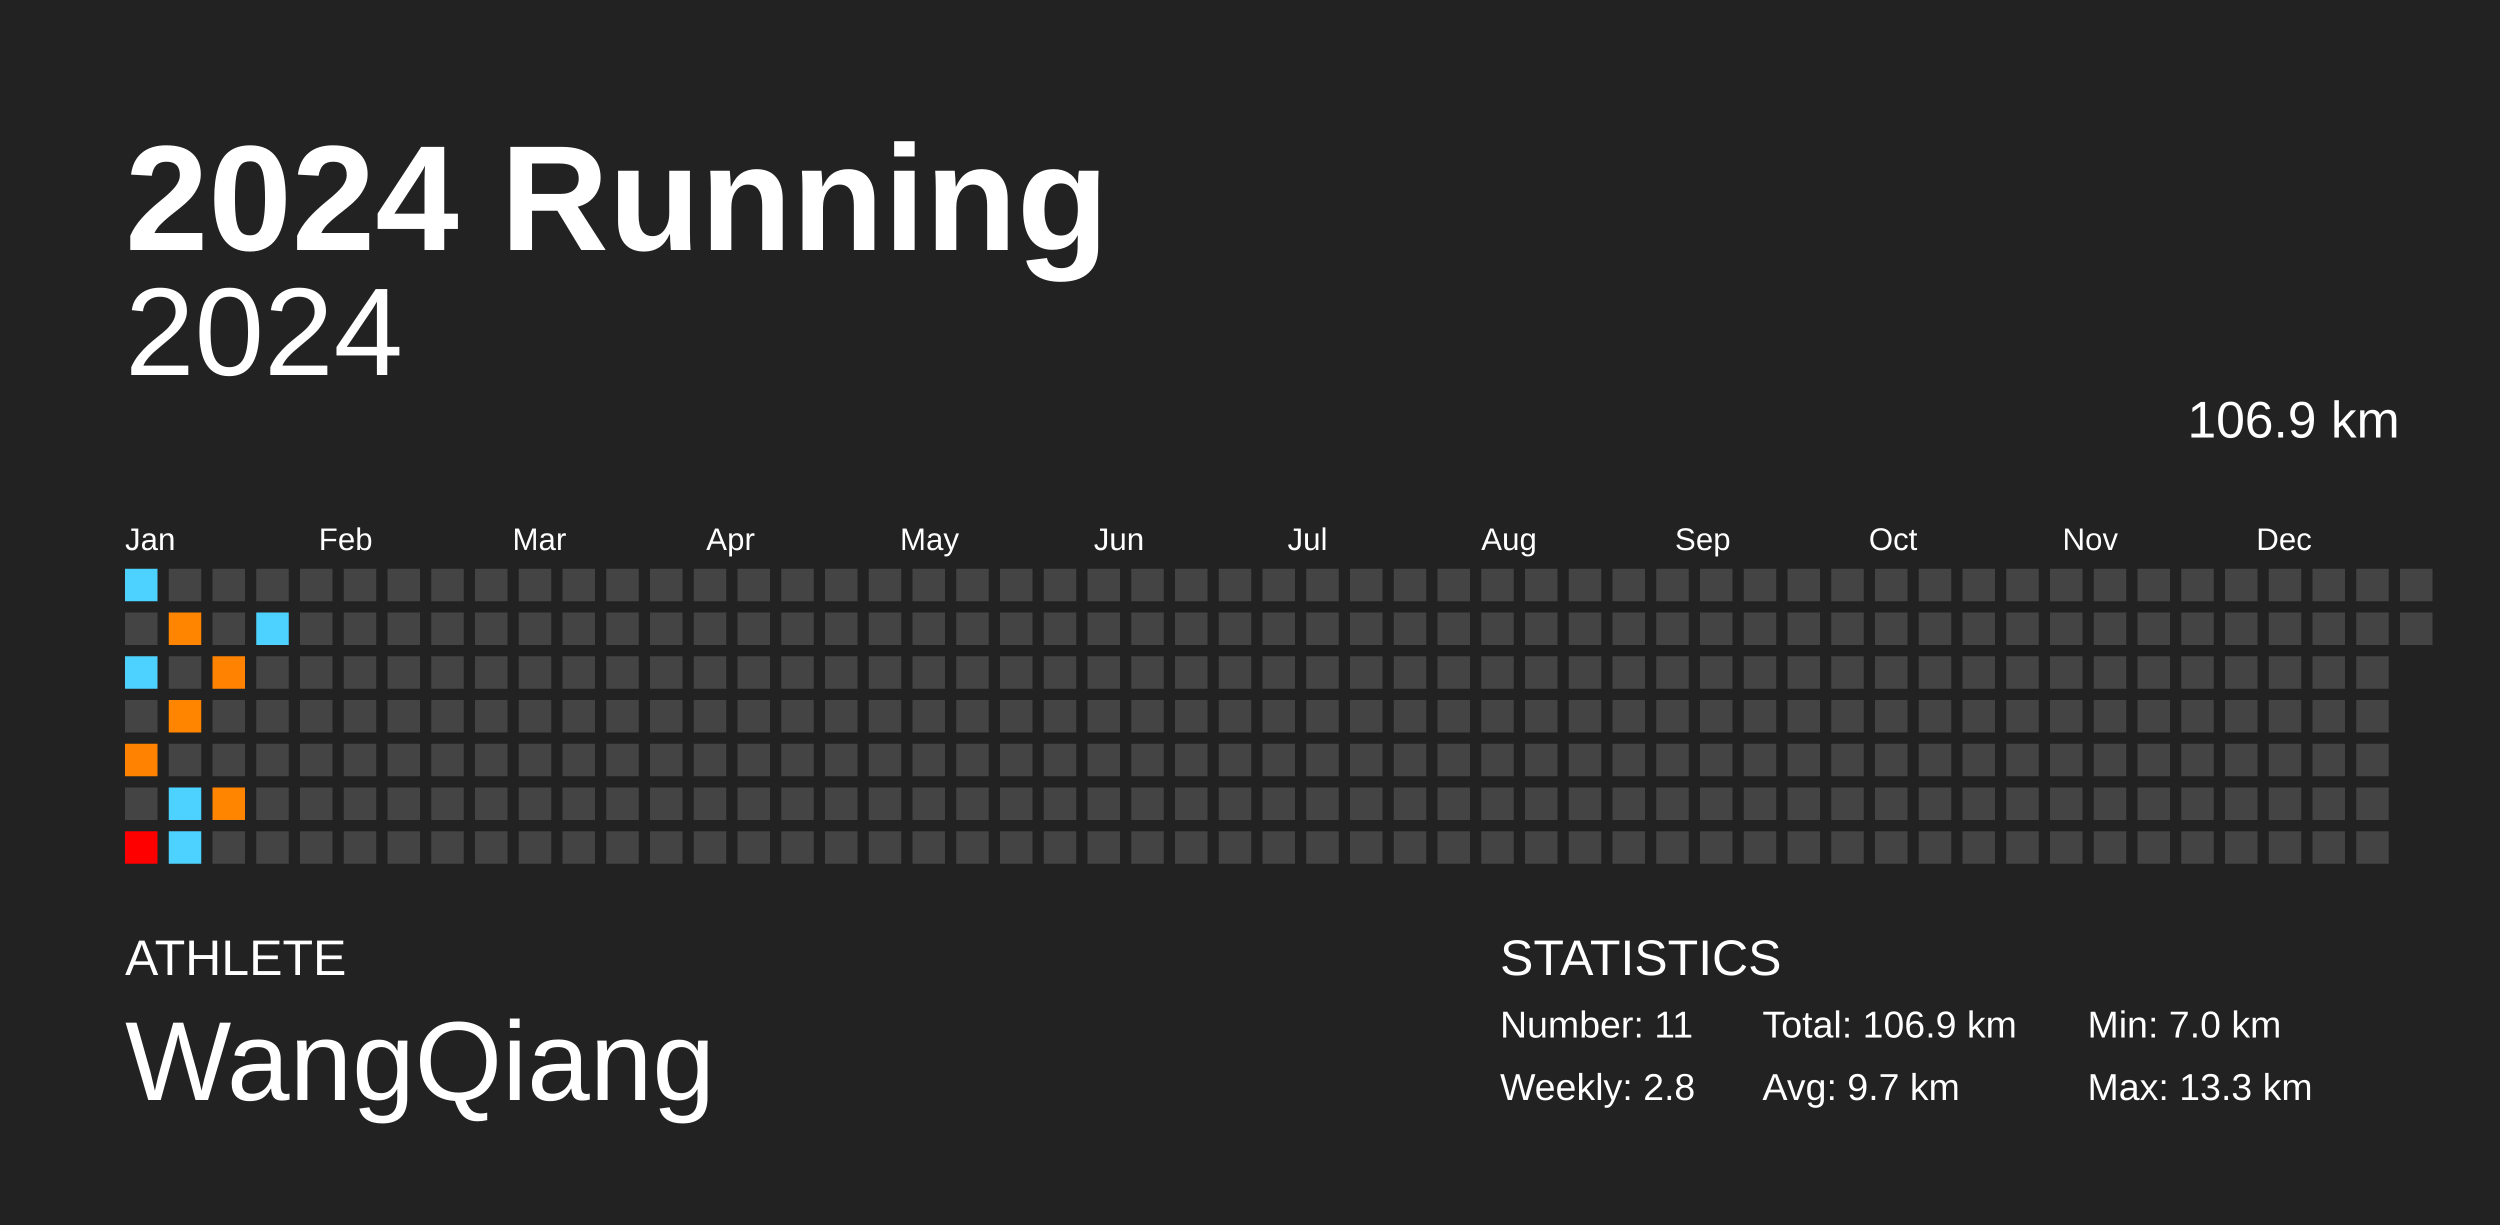
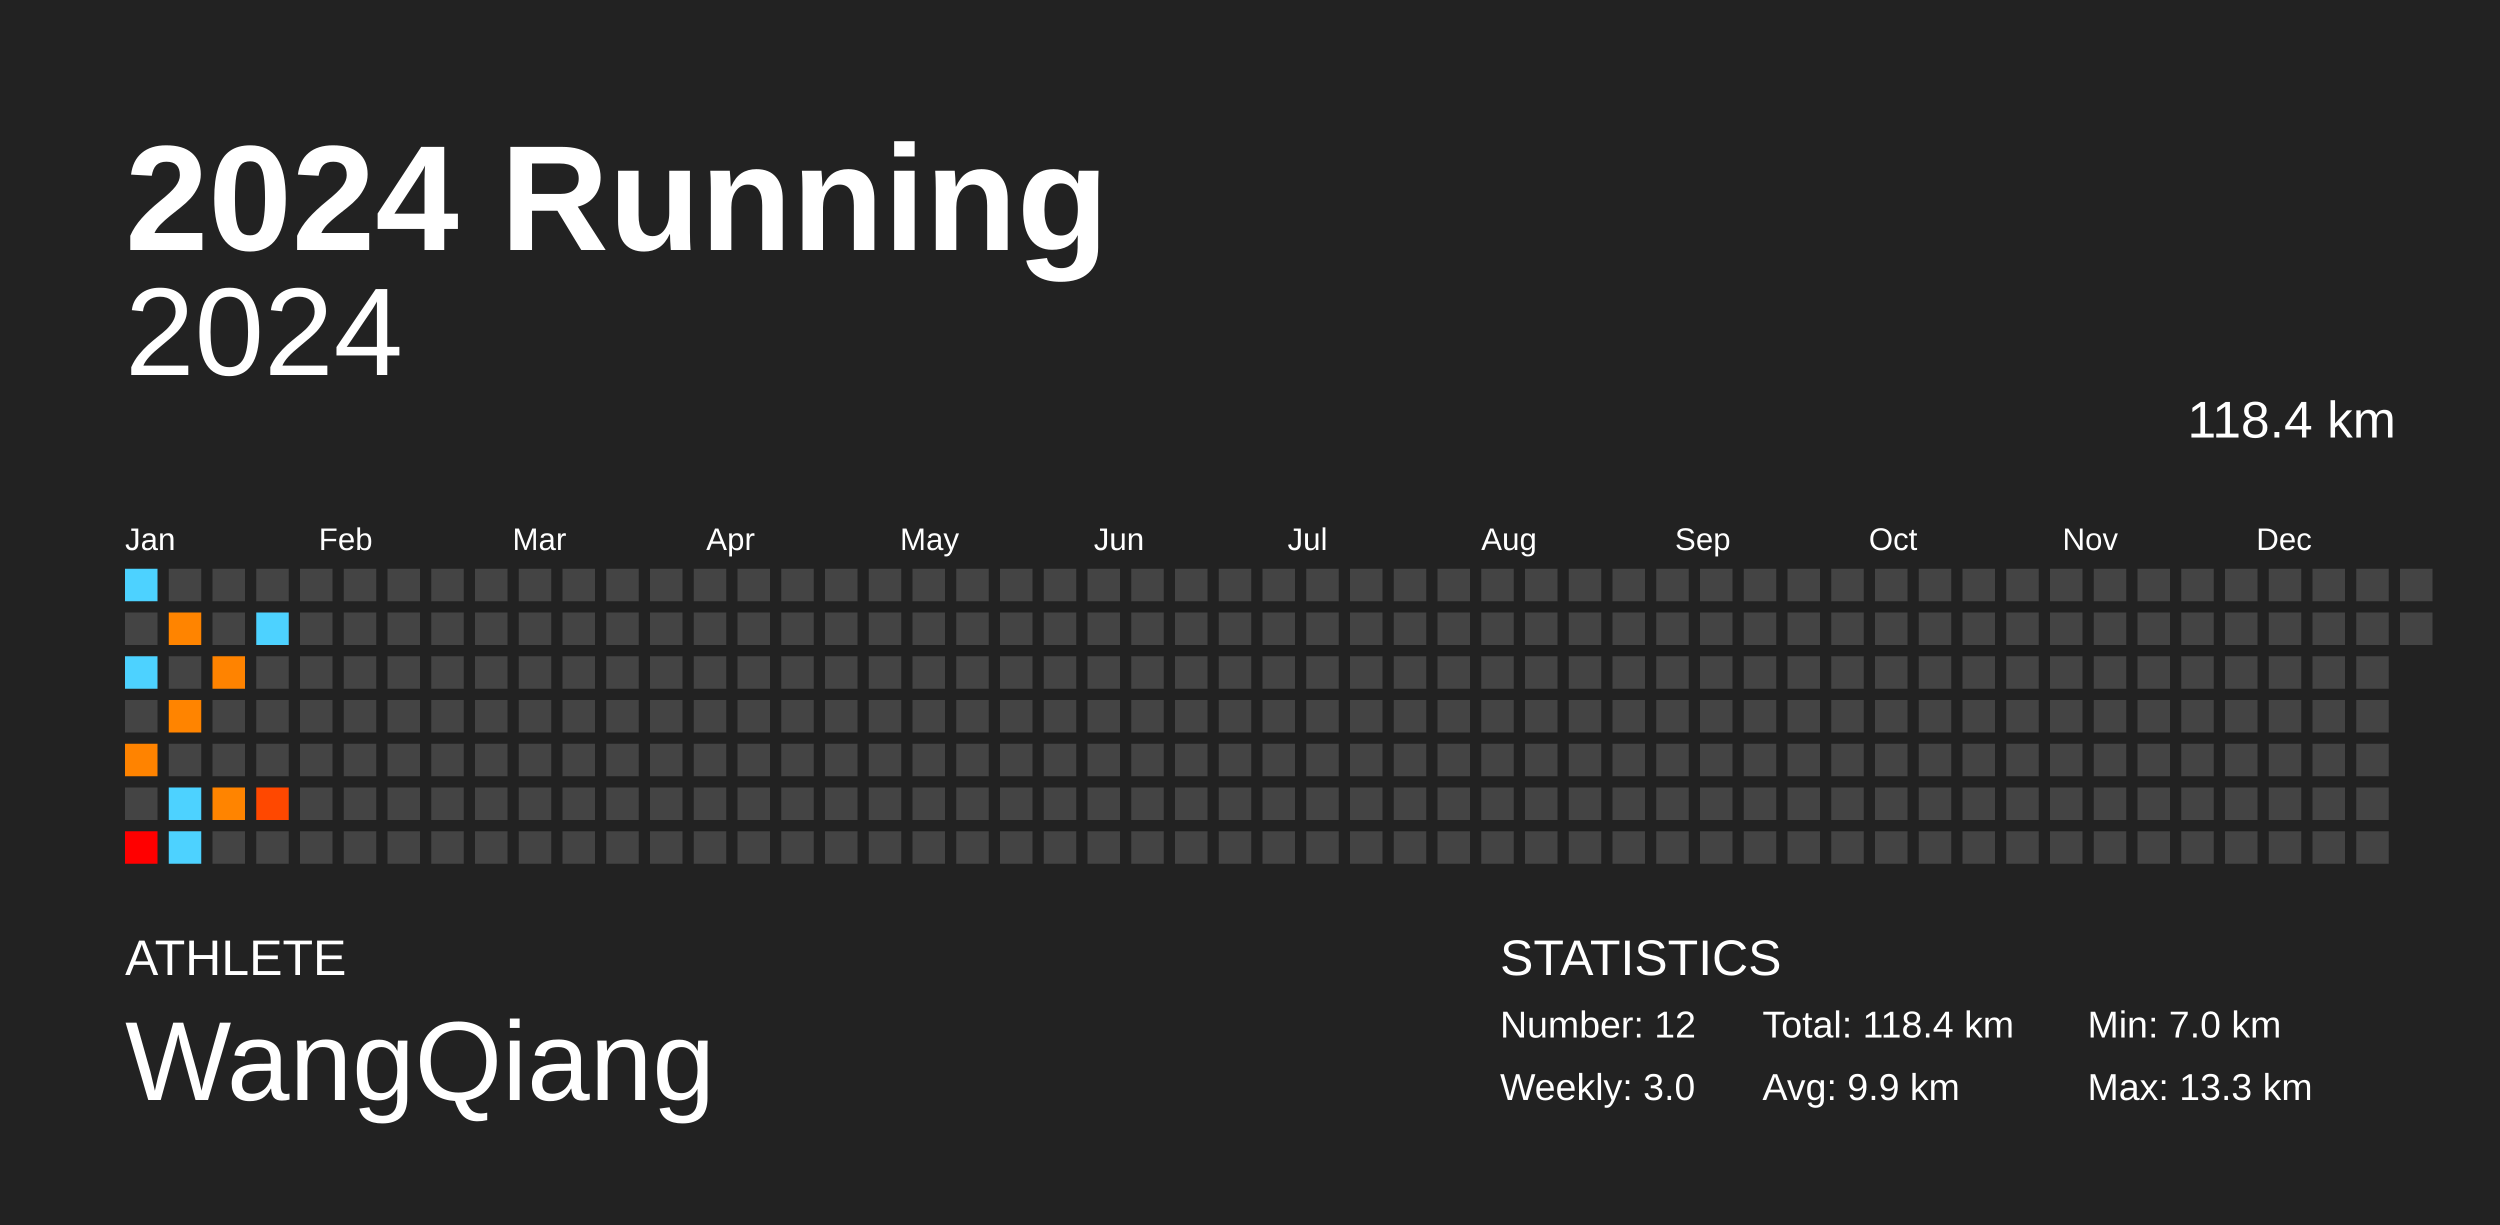
<svg xmlns="http://www.w3.org/2000/svg" baseProfile="full" height="98mm" version="1.1" viewBox="0,0,200,98" width="200mm">
  <defs />
  <rect fill="#222222" height="98" width="200" x="0" y="0" />
  <text fill="#FFFFFF" style="font-size:12px; font-family:Arial; font-weight:bold;" x="10" y="20">2024 Running</text>
  <text fill="#FFFFFF" style="font-size:4px; font-family:Arial" x="10" y="78">ATHLETE</text>
  <text fill="#FFFFFF" style="font-size:9px; font-family:Arial" x="10" y="88">WangQiang</text>
  <text fill="#FFFFFF" style="font-size:4px; font-family:Arial" x="120" y="78">STATISTICS</text>
-   <text fill="#FFFFFF" style="font-size:3px; font-family:Arial" x="120" y="83">Number: 11</text>
-   <text fill="#FFFFFF" style="font-size:3px; font-family:Arial" x="120" y="88">Weekly: 2.8</text>
-   <text fill="#FFFFFF" style="font-size:3px; font-family:Arial" x="141" y="83">Total: 106.9 km</text>
-   <text fill="#FFFFFF" style="font-size:3px; font-family:Arial" x="141" y="88">Avg: 9.7 km</text>
+   <text fill="#FFFFFF" style="font-size:3px; font-family:Arial" x="120" y="83">Number: 12</text>
+   <text fill="#FFFFFF" style="font-size:3px; font-family:Arial" x="120" y="88">Weekly: 3.0</text>
+   <text fill="#FFFFFF" style="font-size:3px; font-family:Arial" x="141" y="83">Total: 118.4 km</text>
+   <text fill="#FFFFFF" style="font-size:3px; font-family:Arial" x="141" y="88">Avg: 9.9 km</text>
  <text fill="#FFFFFF" style="font-size:3px; font-family:Arial" x="167" y="83">Min: 7.0 km</text>
  <text fill="#FFFFFF" style="font-size:3px; font-family:Arial" x="167" y="88">Max: 13.3 km</text>
  <text alignment-baseline="hanging" fill="#FFFFFF" style="font-size:10.0px; font-family:Arial;" x="10" y="30">2024</text>
-   <text alignment-baseline="hanging" fill="#FFFFFF" style="font-size:4.125px; font-family:Arial;" x="175" y="35">106.9 km</text>
+   <text alignment-baseline="hanging" fill="#FFFFFF" style="font-size:4.125px; font-family:Arial;" x="175" y="35">118.4 km</text>
  <text fill="#FFFFFF" style="font-size:2.5px; font-family:Arial" x="10.0" y="44">Jan</text>
  <text fill="#FFFFFF" style="font-size:2.5px; font-family:Arial" x="25.5" y="44">Feb</text>
  <text fill="#FFFFFF" style="font-size:2.5px; font-family:Arial" x="41.0" y="44">Mar</text>
  <text fill="#FFFFFF" style="font-size:2.5px; font-family:Arial" x="56.5" y="44">Apr</text>
  <text fill="#FFFFFF" style="font-size:2.5px; font-family:Arial" x="72.0" y="44">May</text>
  <text fill="#FFFFFF" style="font-size:2.5px; font-family:Arial" x="87.5" y="44">Jun</text>
  <text fill="#FFFFFF" style="font-size:2.5px; font-family:Arial" x="103.0" y="44">Jul</text>
  <text fill="#FFFFFF" style="font-size:2.5px; font-family:Arial" x="118.5" y="44">Aug</text>
  <text fill="#FFFFFF" style="font-size:2.5px; font-family:Arial" x="134.0" y="44">Sep</text>
  <text fill="#FFFFFF" style="font-size:2.5px; font-family:Arial" x="149.5" y="44">Oct</text>
  <text fill="#FFFFFF" style="font-size:2.5px; font-family:Arial" x="165.0" y="44">Nov</text>
  <text fill="#FFFFFF" style="font-size:2.5px; font-family:Arial" x="180.5" y="44">Dec</text>
  <rect fill="#4dd2ff" height="2.6" width="2.6" x="10.0" y="45.5" />
  <rect fill="#444444" height="2.6" width="2.6" x="10.0" y="49.0" />
  <rect fill="#4dd2ff" height="2.6" width="2.6" x="10.0" y="52.5" />
  <rect fill="#444444" height="2.6" width="2.6" x="10.0" y="56.0" />
  <rect fill="#ff8300" height="2.6" width="2.6" x="10.0" y="59.5" />
  <rect fill="#444444" height="2.6" width="2.6" x="10.0" y="63.0" />
  <rect fill="#ff0000" height="2.6" width="2.6" x="10.0" y="66.5" />
  <rect fill="#444444" height="2.6" width="2.6" x="13.5" y="45.5" />
  <rect fill="#ff8400" height="2.6" width="2.6" x="13.5" y="49.0" />
  <rect fill="#444444" height="2.6" width="2.6" x="13.5" y="52.5" />
  <rect fill="#ff8400" height="2.6" width="2.6" x="13.5" y="56.0" />
  <rect fill="#444444" height="2.6" width="2.6" x="13.5" y="59.5" />
  <rect fill="#4dd2ff" height="2.6" width="2.6" x="13.5" y="63.0" />
  <rect fill="#4dd2ff" height="2.6" width="2.6" x="13.5" y="66.5" />
  <rect fill="#444444" height="2.6" width="2.6" x="17.0" y="45.5" />
  <rect fill="#444444" height="2.6" width="2.6" x="17.0" y="49.0" />
  <rect fill="#ff8300" height="2.6" width="2.6" x="17.0" y="52.5" />
  <rect fill="#444444" height="2.6" width="2.6" x="17.0" y="56.0" />
  <rect fill="#444444" height="2.6" width="2.6" x="17.0" y="59.5" />
  <rect fill="#ff8400" height="2.6" width="2.6" x="17.0" y="63.0" />
  <rect fill="#444444" height="2.6" width="2.6" x="17.0" y="66.5" />
  <rect fill="#444444" height="2.6" width="2.6" x="20.5" y="45.5" />
  <rect fill="#4dd2ff" height="2.6" width="2.6" x="20.5" y="49.0" />
  <rect fill="#444444" height="2.6" width="2.6" x="20.5" y="52.5" />
  <rect fill="#444444" height="2.6" width="2.6" x="20.5" y="56.0" />
  <rect fill="#444444" height="2.6" width="2.6" x="20.5" y="59.5" />
-   <rect fill="#444444" height="2.6" width="2.6" x="20.5" y="63.0" />
+   <rect fill="#ff4800" height="2.6" width="2.6" x="20.5" y="63.0" />
  <rect fill="#444444" height="2.6" width="2.6" x="20.5" y="66.5" />
  <rect fill="#444444" height="2.6" width="2.6" x="24.0" y="45.5" />
  <rect fill="#444444" height="2.6" width="2.6" x="24.0" y="49.0" />
  <rect fill="#444444" height="2.6" width="2.6" x="24.0" y="52.5" />
  <rect fill="#444444" height="2.6" width="2.6" x="24.0" y="56.0" />
  <rect fill="#444444" height="2.6" width="2.6" x="24.0" y="59.5" />
  <rect fill="#444444" height="2.6" width="2.6" x="24.0" y="63.0" />
  <rect fill="#444444" height="2.6" width="2.6" x="24.0" y="66.5" />
  <rect fill="#444444" height="2.6" width="2.6" x="27.5" y="45.5" />
  <rect fill="#444444" height="2.6" width="2.6" x="27.5" y="49.0" />
  <rect fill="#444444" height="2.6" width="2.6" x="27.5" y="52.5" />
  <rect fill="#444444" height="2.6" width="2.6" x="27.5" y="56.0" />
  <rect fill="#444444" height="2.6" width="2.6" x="27.5" y="59.5" />
  <rect fill="#444444" height="2.6" width="2.6" x="27.5" y="63.0" />
  <rect fill="#444444" height="2.6" width="2.6" x="27.5" y="66.5" />
  <rect fill="#444444" height="2.6" width="2.6" x="31.0" y="45.5" />
  <rect fill="#444444" height="2.6" width="2.6" x="31.0" y="49.0" />
  <rect fill="#444444" height="2.6" width="2.6" x="31.0" y="52.5" />
  <rect fill="#444444" height="2.6" width="2.6" x="31.0" y="56.0" />
  <rect fill="#444444" height="2.6" width="2.6" x="31.0" y="59.5" />
  <rect fill="#444444" height="2.6" width="2.6" x="31.0" y="63.0" />
  <rect fill="#444444" height="2.6" width="2.6" x="31.0" y="66.5" />
  <rect fill="#444444" height="2.6" width="2.6" x="34.5" y="45.5" />
  <rect fill="#444444" height="2.6" width="2.6" x="34.5" y="49.0" />
  <rect fill="#444444" height="2.6" width="2.6" x="34.5" y="52.5" />
  <rect fill="#444444" height="2.6" width="2.6" x="34.5" y="56.0" />
  <rect fill="#444444" height="2.6" width="2.6" x="34.5" y="59.5" />
  <rect fill="#444444" height="2.6" width="2.6" x="34.5" y="63.0" />
  <rect fill="#444444" height="2.6" width="2.6" x="34.5" y="66.5" />
  <rect fill="#444444" height="2.6" width="2.6" x="38.0" y="45.5" />
  <rect fill="#444444" height="2.6" width="2.6" x="38.0" y="49.0" />
  <rect fill="#444444" height="2.6" width="2.6" x="38.0" y="52.5" />
  <rect fill="#444444" height="2.6" width="2.6" x="38.0" y="56.0" />
  <rect fill="#444444" height="2.6" width="2.6" x="38.0" y="59.5" />
  <rect fill="#444444" height="2.6" width="2.6" x="38.0" y="63.0" />
  <rect fill="#444444" height="2.6" width="2.6" x="38.0" y="66.5" />
  <rect fill="#444444" height="2.6" width="2.6" x="41.5" y="45.5" />
  <rect fill="#444444" height="2.6" width="2.6" x="41.5" y="49.0" />
  <rect fill="#444444" height="2.6" width="2.6" x="41.5" y="52.5" />
  <rect fill="#444444" height="2.6" width="2.6" x="41.5" y="56.0" />
  <rect fill="#444444" height="2.6" width="2.6" x="41.5" y="59.5" />
  <rect fill="#444444" height="2.6" width="2.6" x="41.5" y="63.0" />
  <rect fill="#444444" height="2.6" width="2.6" x="41.5" y="66.5" />
  <rect fill="#444444" height="2.6" width="2.6" x="45.0" y="45.5" />
  <rect fill="#444444" height="2.6" width="2.6" x="45.0" y="49.0" />
  <rect fill="#444444" height="2.6" width="2.6" x="45.0" y="52.5" />
  <rect fill="#444444" height="2.6" width="2.6" x="45.0" y="56.0" />
  <rect fill="#444444" height="2.6" width="2.6" x="45.0" y="59.5" />
  <rect fill="#444444" height="2.6" width="2.6" x="45.0" y="63.0" />
  <rect fill="#444444" height="2.6" width="2.6" x="45.0" y="66.5" />
  <rect fill="#444444" height="2.6" width="2.6" x="48.5" y="45.5" />
  <rect fill="#444444" height="2.6" width="2.6" x="48.5" y="49.0" />
  <rect fill="#444444" height="2.6" width="2.6" x="48.5" y="52.5" />
  <rect fill="#444444" height="2.6" width="2.6" x="48.5" y="56.0" />
  <rect fill="#444444" height="2.6" width="2.6" x="48.5" y="59.5" />
  <rect fill="#444444" height="2.6" width="2.6" x="48.5" y="63.0" />
  <rect fill="#444444" height="2.6" width="2.6" x="48.5" y="66.5" />
  <rect fill="#444444" height="2.6" width="2.6" x="52.0" y="45.5" />
  <rect fill="#444444" height="2.6" width="2.6" x="52.0" y="49.0" />
  <rect fill="#444444" height="2.6" width="2.6" x="52.0" y="52.5" />
  <rect fill="#444444" height="2.6" width="2.6" x="52.0" y="56.0" />
  <rect fill="#444444" height="2.6" width="2.6" x="52.0" y="59.5" />
  <rect fill="#444444" height="2.6" width="2.6" x="52.0" y="63.0" />
  <rect fill="#444444" height="2.6" width="2.6" x="52.0" y="66.5" />
  <rect fill="#444444" height="2.6" width="2.6" x="55.5" y="45.5" />
  <rect fill="#444444" height="2.6" width="2.6" x="55.5" y="49.0" />
  <rect fill="#444444" height="2.6" width="2.6" x="55.5" y="52.5" />
  <rect fill="#444444" height="2.6" width="2.6" x="55.5" y="56.0" />
  <rect fill="#444444" height="2.6" width="2.6" x="55.5" y="59.5" />
  <rect fill="#444444" height="2.6" width="2.6" x="55.5" y="63.0" />
  <rect fill="#444444" height="2.6" width="2.6" x="55.5" y="66.5" />
  <rect fill="#444444" height="2.6" width="2.6" x="59.0" y="45.5" />
  <rect fill="#444444" height="2.6" width="2.6" x="59.0" y="49.0" />
  <rect fill="#444444" height="2.6" width="2.6" x="59.0" y="52.5" />
  <rect fill="#444444" height="2.6" width="2.6" x="59.0" y="56.0" />
  <rect fill="#444444" height="2.6" width="2.6" x="59.0" y="59.5" />
  <rect fill="#444444" height="2.6" width="2.6" x="59.0" y="63.0" />
  <rect fill="#444444" height="2.6" width="2.6" x="59.0" y="66.5" />
  <rect fill="#444444" height="2.6" width="2.6" x="62.5" y="45.5" />
  <rect fill="#444444" height="2.6" width="2.6" x="62.5" y="49.0" />
  <rect fill="#444444" height="2.6" width="2.6" x="62.5" y="52.5" />
  <rect fill="#444444" height="2.6" width="2.6" x="62.5" y="56.0" />
  <rect fill="#444444" height="2.6" width="2.6" x="62.5" y="59.5" />
  <rect fill="#444444" height="2.6" width="2.6" x="62.5" y="63.0" />
  <rect fill="#444444" height="2.6" width="2.6" x="62.5" y="66.5" />
  <rect fill="#444444" height="2.6" width="2.6" x="66.0" y="45.5" />
  <rect fill="#444444" height="2.6" width="2.6" x="66.0" y="49.0" />
  <rect fill="#444444" height="2.6" width="2.6" x="66.0" y="52.5" />
  <rect fill="#444444" height="2.6" width="2.6" x="66.0" y="56.0" />
  <rect fill="#444444" height="2.6" width="2.6" x="66.0" y="59.5" />
  <rect fill="#444444" height="2.6" width="2.6" x="66.0" y="63.0" />
  <rect fill="#444444" height="2.6" width="2.6" x="66.0" y="66.5" />
  <rect fill="#444444" height="2.6" width="2.6" x="69.5" y="45.5" />
  <rect fill="#444444" height="2.6" width="2.6" x="69.5" y="49.0" />
  <rect fill="#444444" height="2.6" width="2.6" x="69.5" y="52.5" />
  <rect fill="#444444" height="2.6" width="2.6" x="69.5" y="56.0" />
  <rect fill="#444444" height="2.6" width="2.6" x="69.5" y="59.5" />
  <rect fill="#444444" height="2.6" width="2.6" x="69.5" y="63.0" />
  <rect fill="#444444" height="2.6" width="2.6" x="69.5" y="66.5" />
  <rect fill="#444444" height="2.6" width="2.6" x="73.0" y="45.5" />
  <rect fill="#444444" height="2.6" width="2.6" x="73.0" y="49.0" />
  <rect fill="#444444" height="2.6" width="2.6" x="73.0" y="52.5" />
  <rect fill="#444444" height="2.6" width="2.6" x="73.0" y="56.0" />
  <rect fill="#444444" height="2.6" width="2.6" x="73.0" y="59.5" />
  <rect fill="#444444" height="2.6" width="2.6" x="73.0" y="63.0" />
  <rect fill="#444444" height="2.6" width="2.6" x="73.0" y="66.5" />
  <rect fill="#444444" height="2.6" width="2.6" x="76.5" y="45.5" />
  <rect fill="#444444" height="2.6" width="2.6" x="76.5" y="49.0" />
  <rect fill="#444444" height="2.6" width="2.6" x="76.5" y="52.5" />
  <rect fill="#444444" height="2.6" width="2.6" x="76.5" y="56.0" />
  <rect fill="#444444" height="2.6" width="2.6" x="76.5" y="59.5" />
  <rect fill="#444444" height="2.6" width="2.6" x="76.5" y="63.0" />
  <rect fill="#444444" height="2.6" width="2.6" x="76.5" y="66.5" />
  <rect fill="#444444" height="2.6" width="2.6" x="80.0" y="45.5" />
  <rect fill="#444444" height="2.6" width="2.6" x="80.0" y="49.0" />
  <rect fill="#444444" height="2.6" width="2.6" x="80.0" y="52.5" />
  <rect fill="#444444" height="2.6" width="2.6" x="80.0" y="56.0" />
  <rect fill="#444444" height="2.6" width="2.6" x="80.0" y="59.5" />
  <rect fill="#444444" height="2.6" width="2.6" x="80.0" y="63.0" />
  <rect fill="#444444" height="2.6" width="2.6" x="80.0" y="66.5" />
  <rect fill="#444444" height="2.6" width="2.6" x="83.5" y="45.5" />
  <rect fill="#444444" height="2.6" width="2.6" x="83.5" y="49.0" />
  <rect fill="#444444" height="2.6" width="2.6" x="83.5" y="52.5" />
  <rect fill="#444444" height="2.6" width="2.6" x="83.5" y="56.0" />
  <rect fill="#444444" height="2.6" width="2.6" x="83.5" y="59.5" />
  <rect fill="#444444" height="2.6" width="2.6" x="83.5" y="63.0" />
  <rect fill="#444444" height="2.6" width="2.6" x="83.5" y="66.5" />
  <rect fill="#444444" height="2.6" width="2.6" x="87.0" y="45.5" />
  <rect fill="#444444" height="2.6" width="2.6" x="87.0" y="49.0" />
  <rect fill="#444444" height="2.6" width="2.6" x="87.0" y="52.5" />
  <rect fill="#444444" height="2.6" width="2.6" x="87.0" y="56.0" />
  <rect fill="#444444" height="2.6" width="2.6" x="87.0" y="59.5" />
  <rect fill="#444444" height="2.6" width="2.6" x="87.0" y="63.0" />
  <rect fill="#444444" height="2.6" width="2.6" x="87.0" y="66.5" />
  <rect fill="#444444" height="2.6" width="2.6" x="90.5" y="45.5" />
  <rect fill="#444444" height="2.6" width="2.6" x="90.5" y="49.0" />
  <rect fill="#444444" height="2.6" width="2.6" x="90.5" y="52.5" />
  <rect fill="#444444" height="2.6" width="2.6" x="90.5" y="56.0" />
  <rect fill="#444444" height="2.6" width="2.6" x="90.5" y="59.5" />
  <rect fill="#444444" height="2.6" width="2.6" x="90.5" y="63.0" />
  <rect fill="#444444" height="2.6" width="2.6" x="90.5" y="66.5" />
  <rect fill="#444444" height="2.6" width="2.6" x="94.0" y="45.5" />
  <rect fill="#444444" height="2.6" width="2.6" x="94.0" y="49.0" />
  <rect fill="#444444" height="2.6" width="2.6" x="94.0" y="52.5" />
  <rect fill="#444444" height="2.6" width="2.6" x="94.0" y="56.0" />
  <rect fill="#444444" height="2.6" width="2.6" x="94.0" y="59.5" />
  <rect fill="#444444" height="2.6" width="2.6" x="94.0" y="63.0" />
  <rect fill="#444444" height="2.6" width="2.6" x="94.0" y="66.5" />
  <rect fill="#444444" height="2.6" width="2.6" x="97.5" y="45.5" />
  <rect fill="#444444" height="2.6" width="2.6" x="97.5" y="49.0" />
  <rect fill="#444444" height="2.6" width="2.6" x="97.5" y="52.5" />
  <rect fill="#444444" height="2.6" width="2.6" x="97.5" y="56.0" />
  <rect fill="#444444" height="2.6" width="2.6" x="97.5" y="59.5" />
  <rect fill="#444444" height="2.6" width="2.6" x="97.5" y="63.0" />
  <rect fill="#444444" height="2.6" width="2.6" x="97.5" y="66.5" />
  <rect fill="#444444" height="2.6" width="2.6" x="101.0" y="45.5" />
  <rect fill="#444444" height="2.6" width="2.6" x="101.0" y="49.0" />
  <rect fill="#444444" height="2.6" width="2.6" x="101.0" y="52.5" />
  <rect fill="#444444" height="2.6" width="2.6" x="101.0" y="56.0" />
  <rect fill="#444444" height="2.6" width="2.6" x="101.0" y="59.5" />
  <rect fill="#444444" height="2.6" width="2.6" x="101.0" y="63.0" />
  <rect fill="#444444" height="2.6" width="2.6" x="101.0" y="66.5" />
  <rect fill="#444444" height="2.6" width="2.6" x="104.5" y="45.5" />
  <rect fill="#444444" height="2.6" width="2.6" x="104.5" y="49.0" />
  <rect fill="#444444" height="2.6" width="2.6" x="104.5" y="52.5" />
  <rect fill="#444444" height="2.6" width="2.6" x="104.5" y="56.0" />
  <rect fill="#444444" height="2.6" width="2.6" x="104.5" y="59.5" />
  <rect fill="#444444" height="2.6" width="2.6" x="104.5" y="63.0" />
  <rect fill="#444444" height="2.6" width="2.6" x="104.5" y="66.5" />
  <rect fill="#444444" height="2.6" width="2.6" x="108.0" y="45.5" />
  <rect fill="#444444" height="2.6" width="2.6" x="108.0" y="49.0" />
  <rect fill="#444444" height="2.6" width="2.6" x="108.0" y="52.5" />
  <rect fill="#444444" height="2.6" width="2.6" x="108.0" y="56.0" />
  <rect fill="#444444" height="2.6" width="2.6" x="108.0" y="59.5" />
  <rect fill="#444444" height="2.6" width="2.6" x="108.0" y="63.0" />
  <rect fill="#444444" height="2.6" width="2.6" x="108.0" y="66.5" />
  <rect fill="#444444" height="2.6" width="2.6" x="111.5" y="45.5" />
  <rect fill="#444444" height="2.6" width="2.6" x="111.5" y="49.0" />
  <rect fill="#444444" height="2.6" width="2.6" x="111.5" y="52.5" />
  <rect fill="#444444" height="2.6" width="2.6" x="111.5" y="56.0" />
  <rect fill="#444444" height="2.6" width="2.6" x="111.5" y="59.5" />
  <rect fill="#444444" height="2.6" width="2.6" x="111.5" y="63.0" />
  <rect fill="#444444" height="2.6" width="2.6" x="111.5" y="66.5" />
  <rect fill="#444444" height="2.6" width="2.6" x="115.0" y="45.5" />
  <rect fill="#444444" height="2.6" width="2.6" x="115.0" y="49.0" />
  <rect fill="#444444" height="2.6" width="2.6" x="115.0" y="52.5" />
  <rect fill="#444444" height="2.6" width="2.6" x="115.0" y="56.0" />
  <rect fill="#444444" height="2.6" width="2.6" x="115.0" y="59.5" />
  <rect fill="#444444" height="2.6" width="2.6" x="115.0" y="63.0" />
  <rect fill="#444444" height="2.6" width="2.6" x="115.0" y="66.5" />
  <rect fill="#444444" height="2.6" width="2.6" x="118.5" y="45.5" />
  <rect fill="#444444" height="2.6" width="2.6" x="118.5" y="49.0" />
  <rect fill="#444444" height="2.6" width="2.6" x="118.5" y="52.5" />
  <rect fill="#444444" height="2.6" width="2.6" x="118.5" y="56.0" />
  <rect fill="#444444" height="2.6" width="2.6" x="118.5" y="59.5" />
  <rect fill="#444444" height="2.6" width="2.6" x="118.5" y="63.0" />
  <rect fill="#444444" height="2.6" width="2.6" x="118.5" y="66.5" />
  <rect fill="#444444" height="2.6" width="2.6" x="122.0" y="45.5" />
  <rect fill="#444444" height="2.6" width="2.6" x="122.0" y="49.0" />
  <rect fill="#444444" height="2.6" width="2.6" x="122.0" y="52.5" />
  <rect fill="#444444" height="2.6" width="2.6" x="122.0" y="56.0" />
  <rect fill="#444444" height="2.6" width="2.6" x="122.0" y="59.5" />
  <rect fill="#444444" height="2.6" width="2.6" x="122.0" y="63.0" />
  <rect fill="#444444" height="2.6" width="2.6" x="122.0" y="66.5" />
  <rect fill="#444444" height="2.6" width="2.6" x="125.5" y="45.5" />
  <rect fill="#444444" height="2.6" width="2.6" x="125.5" y="49.0" />
  <rect fill="#444444" height="2.6" width="2.6" x="125.5" y="52.5" />
  <rect fill="#444444" height="2.6" width="2.6" x="125.5" y="56.0" />
  <rect fill="#444444" height="2.6" width="2.6" x="125.5" y="59.5" />
  <rect fill="#444444" height="2.6" width="2.6" x="125.5" y="63.0" />
  <rect fill="#444444" height="2.6" width="2.6" x="125.5" y="66.5" />
  <rect fill="#444444" height="2.6" width="2.6" x="129.0" y="45.5" />
  <rect fill="#444444" height="2.6" width="2.6" x="129.0" y="49.0" />
  <rect fill="#444444" height="2.6" width="2.6" x="129.0" y="52.5" />
  <rect fill="#444444" height="2.6" width="2.6" x="129.0" y="56.0" />
  <rect fill="#444444" height="2.6" width="2.6" x="129.0" y="59.5" />
  <rect fill="#444444" height="2.6" width="2.6" x="129.0" y="63.0" />
  <rect fill="#444444" height="2.6" width="2.6" x="129.0" y="66.5" />
  <rect fill="#444444" height="2.6" width="2.6" x="132.5" y="45.5" />
  <rect fill="#444444" height="2.6" width="2.6" x="132.5" y="49.0" />
  <rect fill="#444444" height="2.6" width="2.6" x="132.5" y="52.5" />
  <rect fill="#444444" height="2.6" width="2.6" x="132.5" y="56.0" />
  <rect fill="#444444" height="2.6" width="2.6" x="132.5" y="59.5" />
  <rect fill="#444444" height="2.6" width="2.6" x="132.5" y="63.0" />
  <rect fill="#444444" height="2.6" width="2.6" x="132.5" y="66.5" />
  <rect fill="#444444" height="2.6" width="2.6" x="136.0" y="45.5" />
  <rect fill="#444444" height="2.6" width="2.6" x="136.0" y="49.0" />
  <rect fill="#444444" height="2.6" width="2.6" x="136.0" y="52.5" />
  <rect fill="#444444" height="2.6" width="2.6" x="136.0" y="56.0" />
  <rect fill="#444444" height="2.6" width="2.6" x="136.0" y="59.5" />
  <rect fill="#444444" height="2.6" width="2.6" x="136.0" y="63.0" />
  <rect fill="#444444" height="2.6" width="2.6" x="136.0" y="66.5" />
  <rect fill="#444444" height="2.6" width="2.6" x="139.5" y="45.5" />
  <rect fill="#444444" height="2.6" width="2.6" x="139.5" y="49.0" />
  <rect fill="#444444" height="2.6" width="2.6" x="139.5" y="52.5" />
  <rect fill="#444444" height="2.6" width="2.6" x="139.5" y="56.0" />
  <rect fill="#444444" height="2.6" width="2.6" x="139.5" y="59.5" />
  <rect fill="#444444" height="2.6" width="2.6" x="139.5" y="63.0" />
  <rect fill="#444444" height="2.6" width="2.6" x="139.5" y="66.5" />
  <rect fill="#444444" height="2.6" width="2.6" x="143.0" y="45.5" />
  <rect fill="#444444" height="2.6" width="2.6" x="143.0" y="49.0" />
  <rect fill="#444444" height="2.6" width="2.6" x="143.0" y="52.5" />
  <rect fill="#444444" height="2.6" width="2.6" x="143.0" y="56.0" />
  <rect fill="#444444" height="2.6" width="2.6" x="143.0" y="59.5" />
  <rect fill="#444444" height="2.6" width="2.6" x="143.0" y="63.0" />
  <rect fill="#444444" height="2.6" width="2.6" x="143.0" y="66.5" />
  <rect fill="#444444" height="2.6" width="2.6" x="146.5" y="45.5" />
  <rect fill="#444444" height="2.6" width="2.6" x="146.5" y="49.0" />
  <rect fill="#444444" height="2.6" width="2.6" x="146.5" y="52.5" />
  <rect fill="#444444" height="2.6" width="2.6" x="146.5" y="56.0" />
  <rect fill="#444444" height="2.6" width="2.6" x="146.5" y="59.5" />
  <rect fill="#444444" height="2.6" width="2.6" x="146.5" y="63.0" />
  <rect fill="#444444" height="2.6" width="2.6" x="146.5" y="66.5" />
  <rect fill="#444444" height="2.6" width="2.6" x="150.0" y="45.5" />
  <rect fill="#444444" height="2.6" width="2.6" x="150.0" y="49.0" />
  <rect fill="#444444" height="2.6" width="2.6" x="150.0" y="52.5" />
  <rect fill="#444444" height="2.6" width="2.6" x="150.0" y="56.0" />
  <rect fill="#444444" height="2.6" width="2.6" x="150.0" y="59.5" />
  <rect fill="#444444" height="2.6" width="2.6" x="150.0" y="63.0" />
  <rect fill="#444444" height="2.6" width="2.6" x="150.0" y="66.5" />
  <rect fill="#444444" height="2.6" width="2.6" x="153.5" y="45.5" />
  <rect fill="#444444" height="2.6" width="2.6" x="153.5" y="49.0" />
  <rect fill="#444444" height="2.6" width="2.6" x="153.5" y="52.5" />
  <rect fill="#444444" height="2.6" width="2.6" x="153.5" y="56.0" />
  <rect fill="#444444" height="2.6" width="2.6" x="153.5" y="59.5" />
  <rect fill="#444444" height="2.6" width="2.6" x="153.5" y="63.0" />
  <rect fill="#444444" height="2.6" width="2.6" x="153.5" y="66.5" />
  <rect fill="#444444" height="2.6" width="2.6" x="157.0" y="45.5" />
  <rect fill="#444444" height="2.6" width="2.6" x="157.0" y="49.0" />
  <rect fill="#444444" height="2.6" width="2.6" x="157.0" y="52.5" />
  <rect fill="#444444" height="2.6" width="2.6" x="157.0" y="56.0" />
  <rect fill="#444444" height="2.6" width="2.6" x="157.0" y="59.5" />
  <rect fill="#444444" height="2.6" width="2.6" x="157.0" y="63.0" />
  <rect fill="#444444" height="2.6" width="2.6" x="157.0" y="66.5" />
  <rect fill="#444444" height="2.6" width="2.6" x="160.5" y="45.5" />
  <rect fill="#444444" height="2.6" width="2.6" x="160.5" y="49.0" />
  <rect fill="#444444" height="2.6" width="2.6" x="160.5" y="52.5" />
  <rect fill="#444444" height="2.6" width="2.6" x="160.5" y="56.0" />
  <rect fill="#444444" height="2.6" width="2.6" x="160.5" y="59.5" />
  <rect fill="#444444" height="2.6" width="2.6" x="160.5" y="63.0" />
  <rect fill="#444444" height="2.6" width="2.6" x="160.5" y="66.5" />
  <rect fill="#444444" height="2.6" width="2.6" x="164.0" y="45.5" />
  <rect fill="#444444" height="2.6" width="2.6" x="164.0" y="49.0" />
  <rect fill="#444444" height="2.6" width="2.6" x="164.0" y="52.5" />
  <rect fill="#444444" height="2.6" width="2.6" x="164.0" y="56.0" />
  <rect fill="#444444" height="2.6" width="2.6" x="164.0" y="59.5" />
  <rect fill="#444444" height="2.6" width="2.6" x="164.0" y="63.0" />
  <rect fill="#444444" height="2.6" width="2.6" x="164.0" y="66.5" />
  <rect fill="#444444" height="2.6" width="2.6" x="167.5" y="45.5" />
  <rect fill="#444444" height="2.6" width="2.6" x="167.5" y="49.0" />
  <rect fill="#444444" height="2.6" width="2.6" x="167.5" y="52.5" />
  <rect fill="#444444" height="2.6" width="2.6" x="167.5" y="56.0" />
  <rect fill="#444444" height="2.6" width="2.6" x="167.5" y="59.5" />
  <rect fill="#444444" height="2.6" width="2.6" x="167.5" y="63.0" />
  <rect fill="#444444" height="2.6" width="2.6" x="167.5" y="66.5" />
  <rect fill="#444444" height="2.6" width="2.6" x="171.0" y="45.5" />
  <rect fill="#444444" height="2.6" width="2.6" x="171.0" y="49.0" />
  <rect fill="#444444" height="2.6" width="2.6" x="171.0" y="52.5" />
  <rect fill="#444444" height="2.6" width="2.6" x="171.0" y="56.0" />
  <rect fill="#444444" height="2.6" width="2.6" x="171.0" y="59.5" />
  <rect fill="#444444" height="2.6" width="2.6" x="171.0" y="63.0" />
  <rect fill="#444444" height="2.6" width="2.6" x="171.0" y="66.5" />
  <rect fill="#444444" height="2.6" width="2.6" x="174.5" y="45.5" />
  <rect fill="#444444" height="2.6" width="2.6" x="174.5" y="49.0" />
  <rect fill="#444444" height="2.6" width="2.6" x="174.5" y="52.5" />
  <rect fill="#444444" height="2.6" width="2.6" x="174.5" y="56.0" />
  <rect fill="#444444" height="2.6" width="2.6" x="174.5" y="59.5" />
  <rect fill="#444444" height="2.6" width="2.6" x="174.5" y="63.0" />
  <rect fill="#444444" height="2.6" width="2.6" x="174.5" y="66.5" />
  <rect fill="#444444" height="2.6" width="2.6" x="178.0" y="45.5" />
  <rect fill="#444444" height="2.6" width="2.6" x="178.0" y="49.0" />
  <rect fill="#444444" height="2.6" width="2.6" x="178.0" y="52.5" />
  <rect fill="#444444" height="2.6" width="2.6" x="178.0" y="56.0" />
  <rect fill="#444444" height="2.6" width="2.6" x="178.0" y="59.5" />
  <rect fill="#444444" height="2.6" width="2.6" x="178.0" y="63.0" />
  <rect fill="#444444" height="2.6" width="2.6" x="178.0" y="66.5" />
  <rect fill="#444444" height="2.6" width="2.6" x="181.5" y="45.5" />
  <rect fill="#444444" height="2.6" width="2.6" x="181.5" y="49.0" />
  <rect fill="#444444" height="2.6" width="2.6" x="181.5" y="52.5" />
  <rect fill="#444444" height="2.6" width="2.6" x="181.5" y="56.0" />
  <rect fill="#444444" height="2.6" width="2.6" x="181.5" y="59.5" />
  <rect fill="#444444" height="2.6" width="2.6" x="181.5" y="63.0" />
  <rect fill="#444444" height="2.6" width="2.6" x="181.5" y="66.5" />
  <rect fill="#444444" height="2.6" width="2.6" x="185.0" y="45.5" />
  <rect fill="#444444" height="2.6" width="2.6" x="185.0" y="49.0" />
  <rect fill="#444444" height="2.6" width="2.6" x="185.0" y="52.5" />
  <rect fill="#444444" height="2.6" width="2.6" x="185.0" y="56.0" />
  <rect fill="#444444" height="2.6" width="2.6" x="185.0" y="59.5" />
  <rect fill="#444444" height="2.6" width="2.6" x="185.0" y="63.0" />
  <rect fill="#444444" height="2.6" width="2.6" x="185.0" y="66.5" />
  <rect fill="#444444" height="2.6" width="2.6" x="188.5" y="45.5" />
  <rect fill="#444444" height="2.6" width="2.6" x="188.5" y="49.0" />
  <rect fill="#444444" height="2.6" width="2.6" x="188.5" y="52.5" />
  <rect fill="#444444" height="2.6" width="2.6" x="188.5" y="56.0" />
  <rect fill="#444444" height="2.6" width="2.6" x="188.5" y="59.5" />
  <rect fill="#444444" height="2.6" width="2.6" x="188.5" y="63.0" />
  <rect fill="#444444" height="2.6" width="2.6" x="188.5" y="66.5" />
  <rect fill="#444444" height="2.6" width="2.6" x="192.0" y="45.5" />
  <rect fill="#444444" height="2.6" width="2.6" x="192.0" y="49.0" />
</svg>
